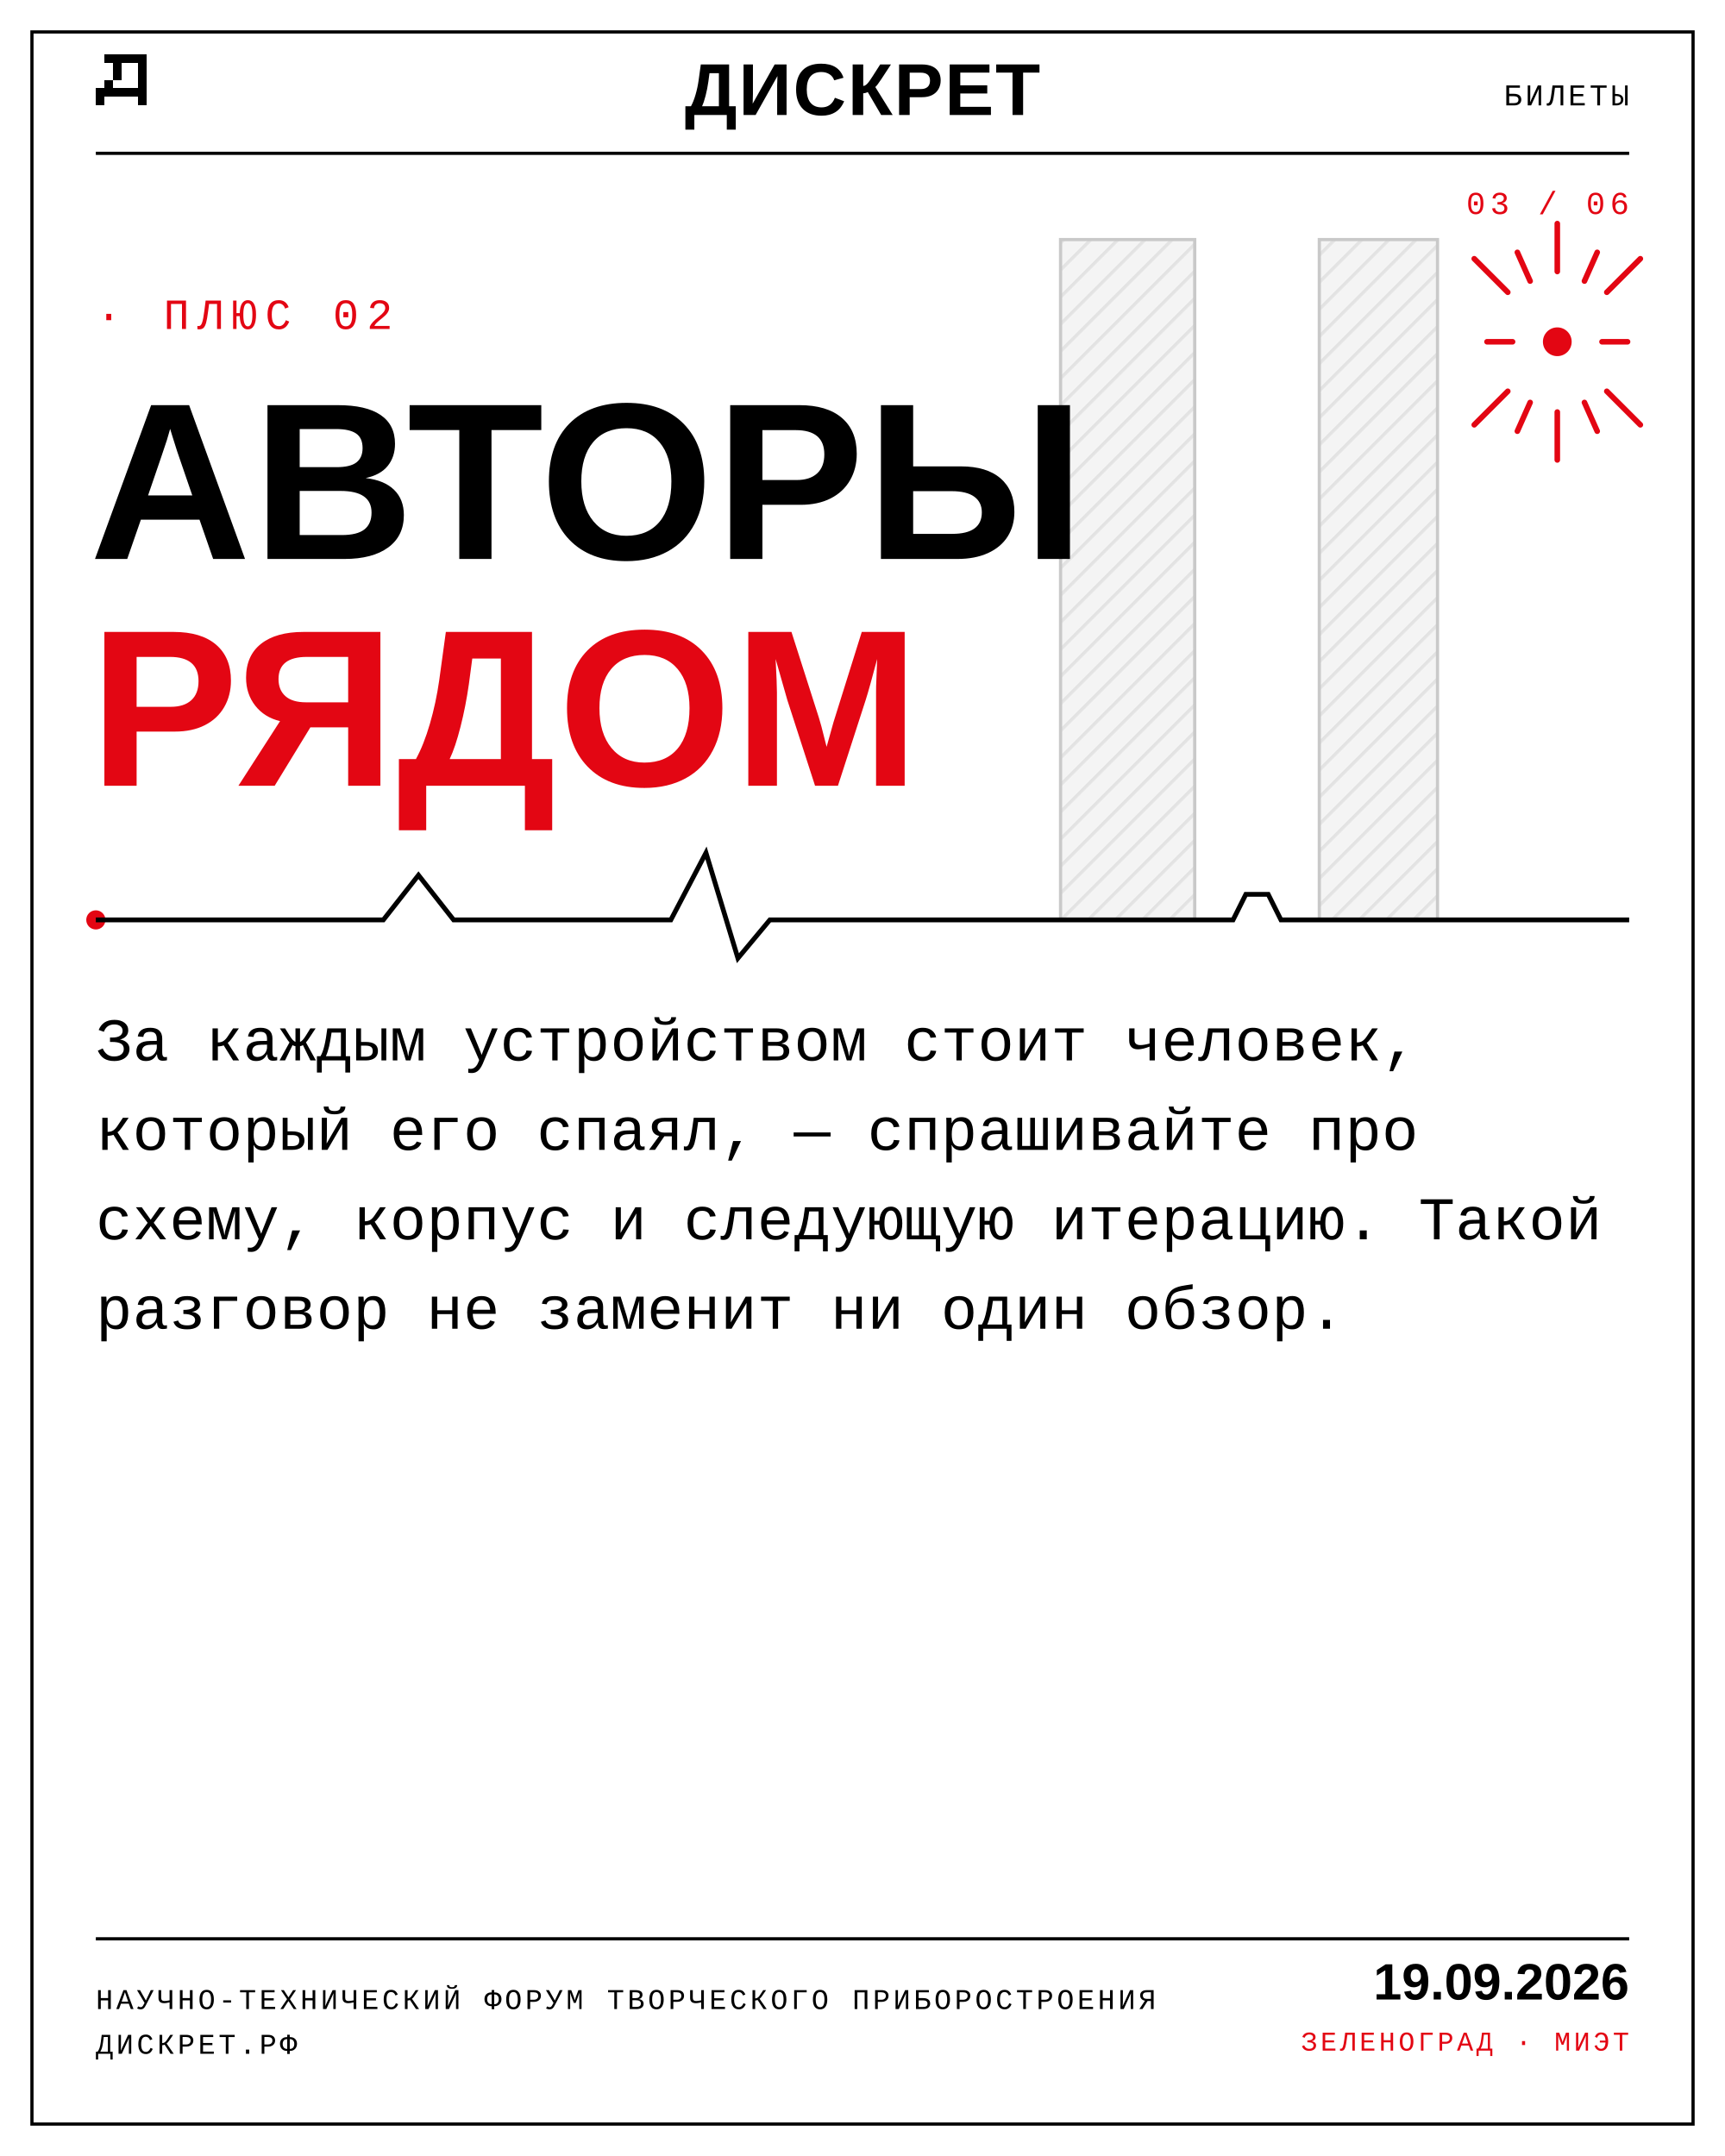
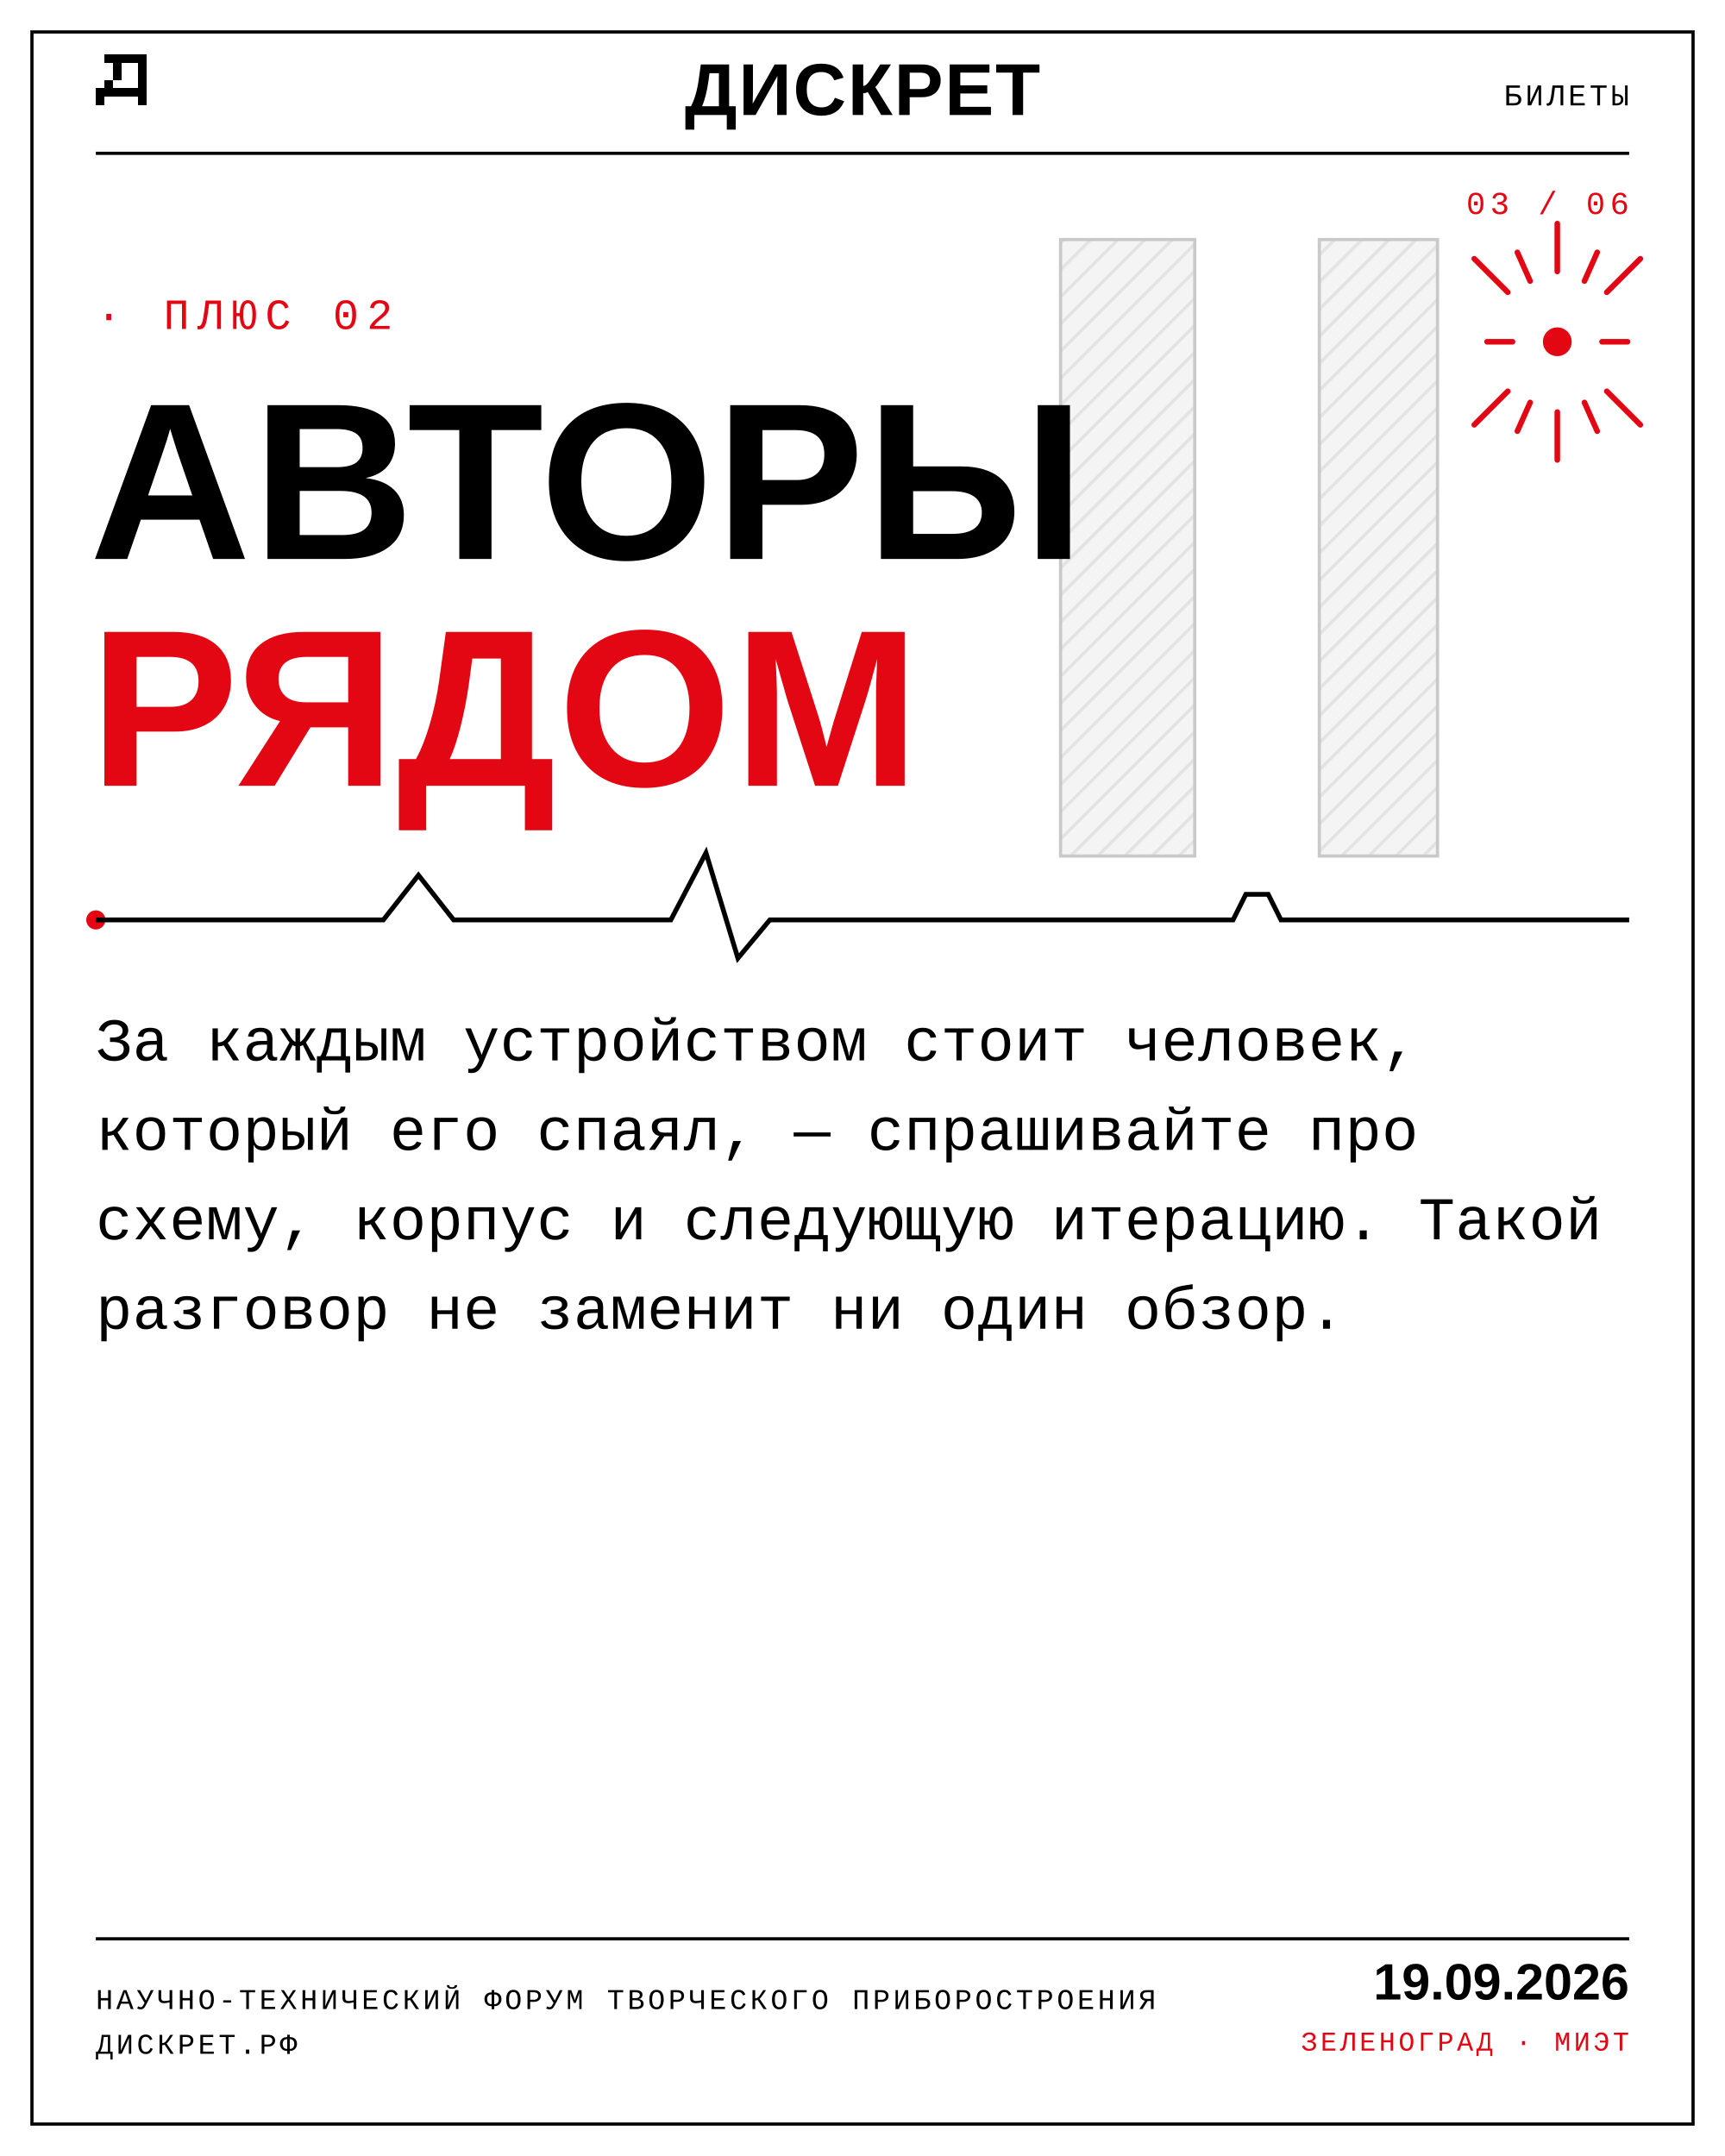
<svg xmlns="http://www.w3.org/2000/svg" width="1080" height="1350" viewBox="0 0 1080 1350" fill="none" font-family="'Arial Narrow','Helvetica Neue',Arial,sans-serif">
  <defs>
    <g id="logoD" shape-rendering="crispEdges" transform="scale(0.66667)">
      <rect x="10" y="0" width="2" height="12" />
      <rect x="2" y="0" width="8" height="2" />
      <rect x="4" y="2" width="2" height="4" />
      <rect x="2" y="6" width="2" height="2" />
      <rect x="0" y="8" width="12" height="2" />
      <rect x="0" y="10" width="2" height="2" />
    </g>
    <pattern id="th" width="12" height="12" patternTransform="rotate(45)" patternUnits="userSpaceOnUse">
      <rect width="12" height="12" fill="#f4f4f4" />
      <line x1="0" y1="0" x2="0" y2="12" stroke="#e3e3e3" stroke-width="4" />
    </pattern>
  </defs>
  <rect width="1080" height="1350" fill="#FFFFFF" />
  <rect x="20" y="20" width="1040" height="1310" fill="none" stroke="#000" stroke-width="2" />
  <use href="#logoD" fill="#000" transform="translate(60,34) scale(4.0)" />
  <text x="540" y="72" text-anchor="middle" font-weight="800" font-size="46" letter-spacing="1" fill="#000">ДИСКРЕТ</text>
  <text x="1020" y="66" text-anchor="end" font-family="'Courier New',monospace" font-size="19" letter-spacing="2" fill="#000">БИЛЕТЫ</text>
  <line x1="60" y1="96" x2="1020" y2="96" stroke="#000" stroke-width="2" />
  <text x="1020" y="134" text-anchor="end" font-family="'Courier New',monospace" font-size="20" letter-spacing="3" fill="#E30613">03 / 06</text>
  <g stroke="#c9c9c9" stroke-width="2">
-     <rect x="664" y="150" width="84" height="426" fill="url(#th)" />
-     <rect x="826" y="150" width="74" height="426" fill="url(#th)" />
+     <rect x="664" y="150" width="84" height="386" fill="url(#th)" />
+     <rect x="826" y="150" width="74" height="386" fill="url(#th)" />
  </g>
  <g stroke="#E30613" stroke-width="3.5" stroke-linecap="round">
    <line x1="975" y1="170" x2="975" y2="140" />
    <line x1="975" y1="258" x2="975" y2="288" />
    <line x1="931" y1="214" x2="947" y2="214" />
    <line x1="1003" y1="214" x2="1019" y2="214" />
    <line x1="944" y1="183" x2="923" y2="162" />
    <line x1="1006" y1="183" x2="1027" y2="162" />
    <line x1="944" y1="245" x2="923" y2="266" />
    <line x1="1006" y1="245" x2="1027" y2="266" />
    <line x1="958" y1="176" x2="950" y2="158" />
    <line x1="992" y1="176" x2="1000" y2="158" />
    <line x1="958" y1="252" x2="950" y2="270" />
    <line x1="992" y1="252" x2="1000" y2="270" />
  </g>
  <circle cx="975" cy="214" r="9" fill="#E30613" />
  <text x="60" y="206" font-family="'Courier New',monospace" font-size="27" letter-spacing="5" fill="#E30613">· ПЛЮС 02</text>
  <text x="56" y="350" font-weight="800" font-size="140" letter-spacing="1" fill="#000">АВТОРЫ</text>
  <text x="56" y="492" font-weight="800" font-size="140" letter-spacing="1" fill="#E30613">РЯДОМ</text>
  <circle cx="60" cy="576" r="6" fill="#E30613" />
  <polyline points="60,576 240,576 262,548 284,576 420,576 442,534 462,600 482,576 772,576 780,560 794,560 802,576 1020,576" fill="none" stroke="#000" stroke-width="3" />
  <text x="60" y="664" font-family="'Courier New',monospace" font-size="38" letter-spacing="0.2" fill="#000">За каждым устройством стоит человек,</text>
  <text x="60" y="720" font-family="'Courier New',monospace" font-size="38" letter-spacing="0.2" fill="#000">который его спаял, — спрашивайте про</text>
  <text x="60" y="776" font-family="'Courier New',monospace" font-size="38" letter-spacing="0.2" fill="#000">схему, корпус и следующую итерацию. Такой</text>
  <text x="60" y="832" font-family="'Courier New',monospace" font-size="38" letter-spacing="0.2" fill="#000">разговор не заменит ни один обзор.</text>
  <line x1="60" y1="1214" x2="1020" y2="1214" stroke="#000" stroke-width="2" />
  <text x="60" y="1258" font-family="'Courier New',monospace" font-size="18" letter-spacing="2" fill="#000">НАУЧНО-ТЕХНИЧЕСКИЙ ФОРУМ ТВОРЧЕСКОГО ПРИБОРОСТРОЕНИЯ</text>
  <text x="60" y="1286" font-family="'Courier New',monospace" font-size="18" letter-spacing="2" fill="#000">ДИСКРЕТ.РФ</text>
  <text x="1020" y="1252" text-anchor="end" font-weight="800" font-size="32" fill="#000">19.09.2026</text>
  <text x="1020" y="1284" text-anchor="end" font-family="'Courier New',monospace" font-size="17" letter-spacing="2" fill="#E30613">ЗЕЛЕНОГРАД · МИЭТ</text>
</svg>
